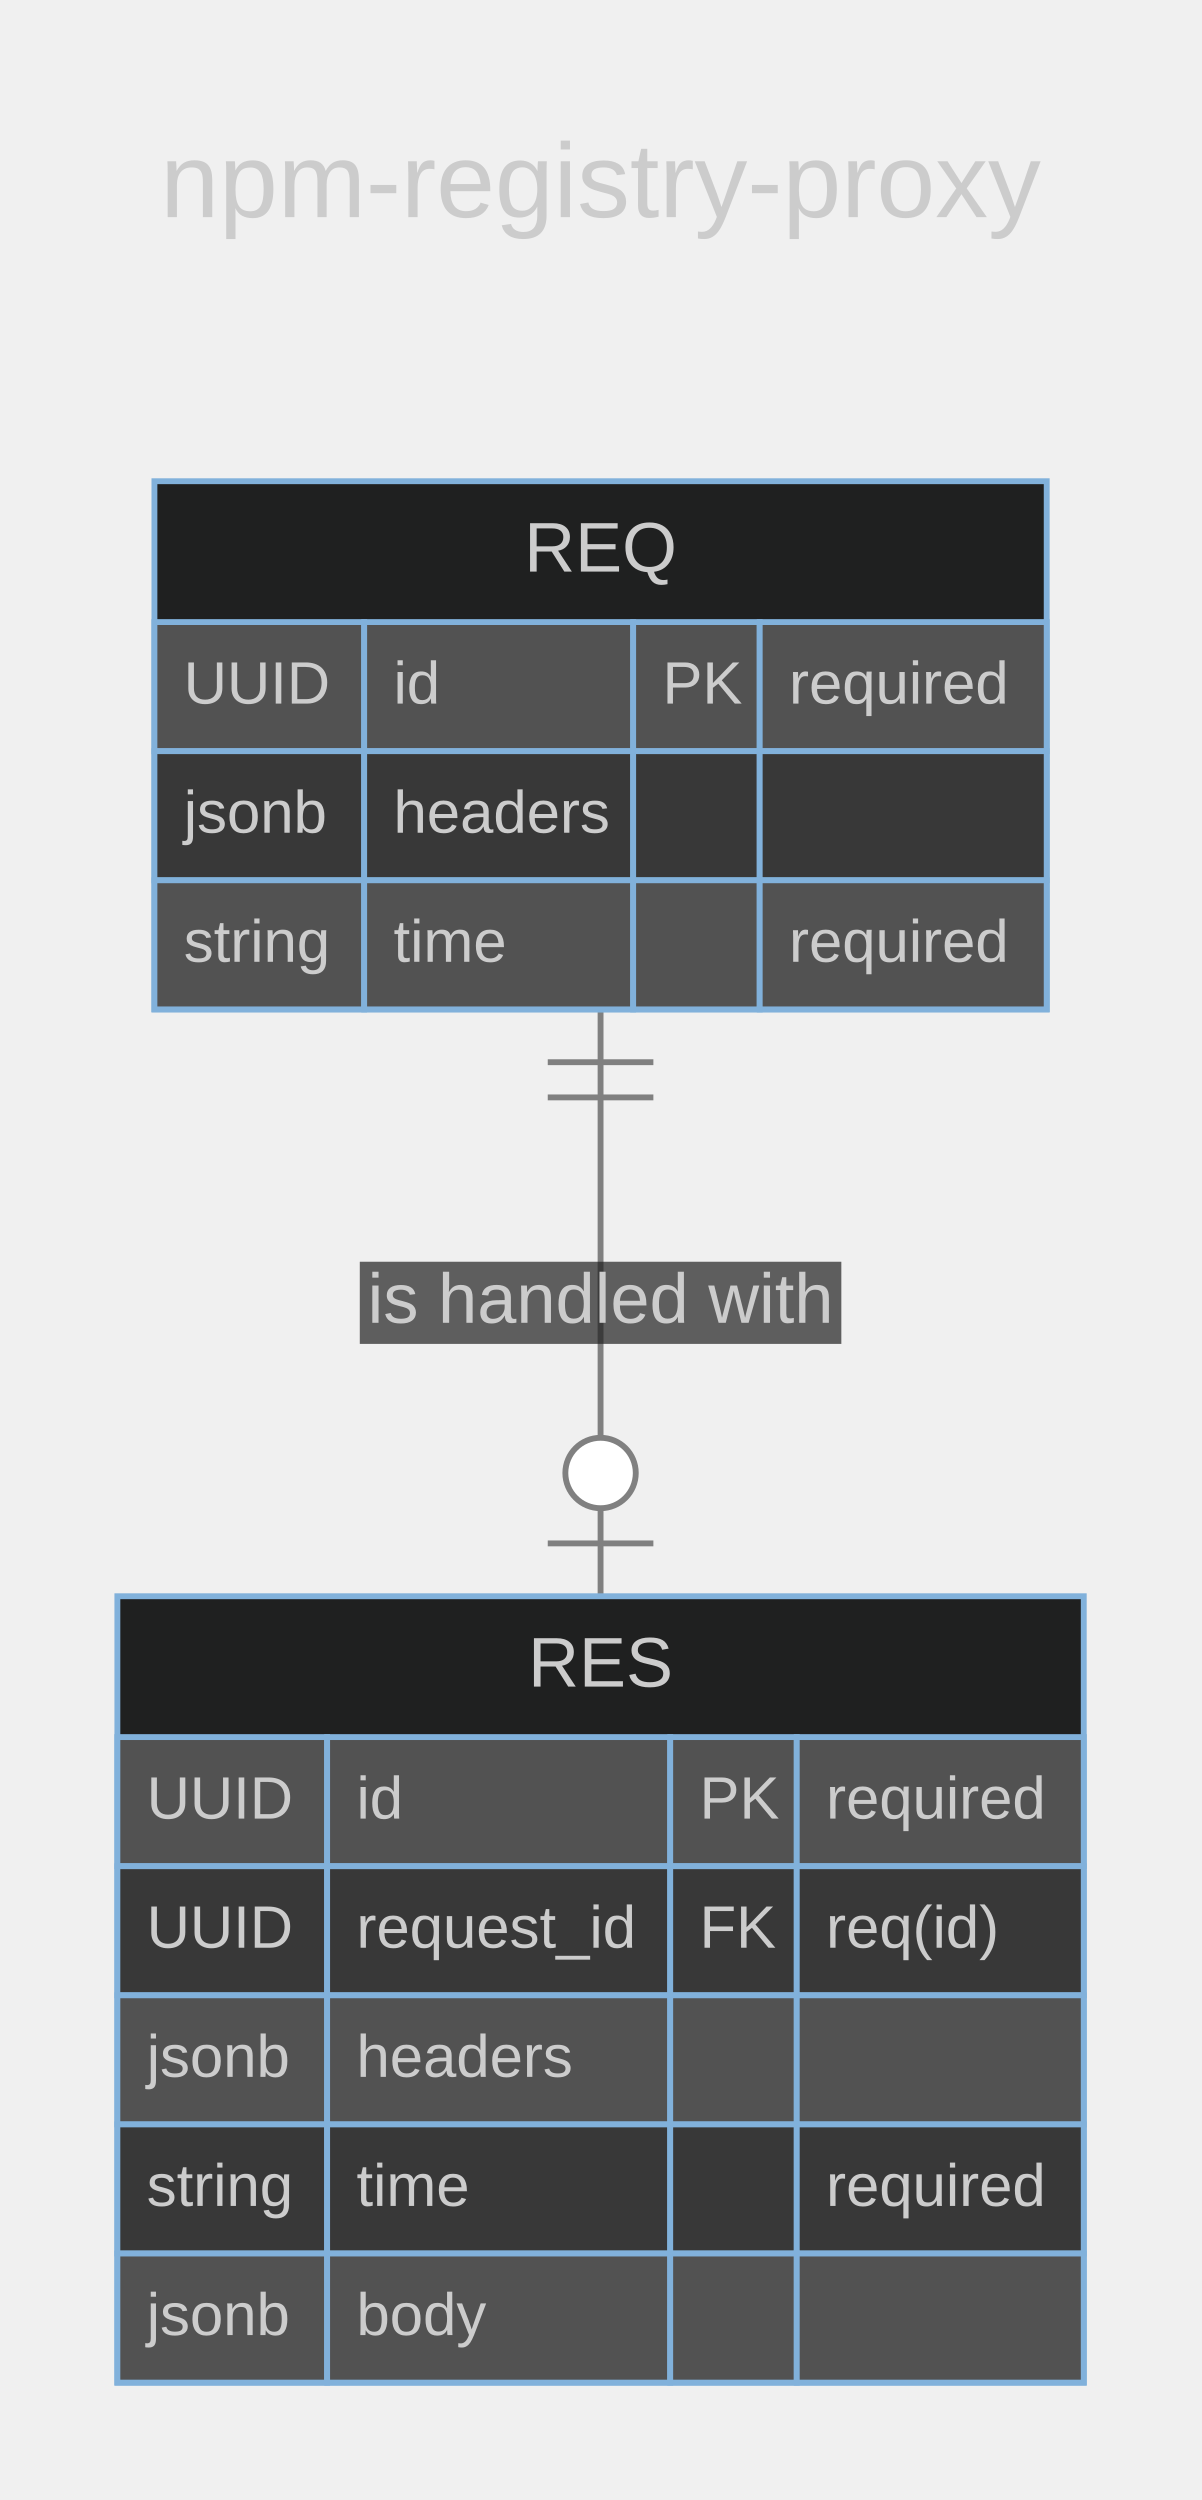
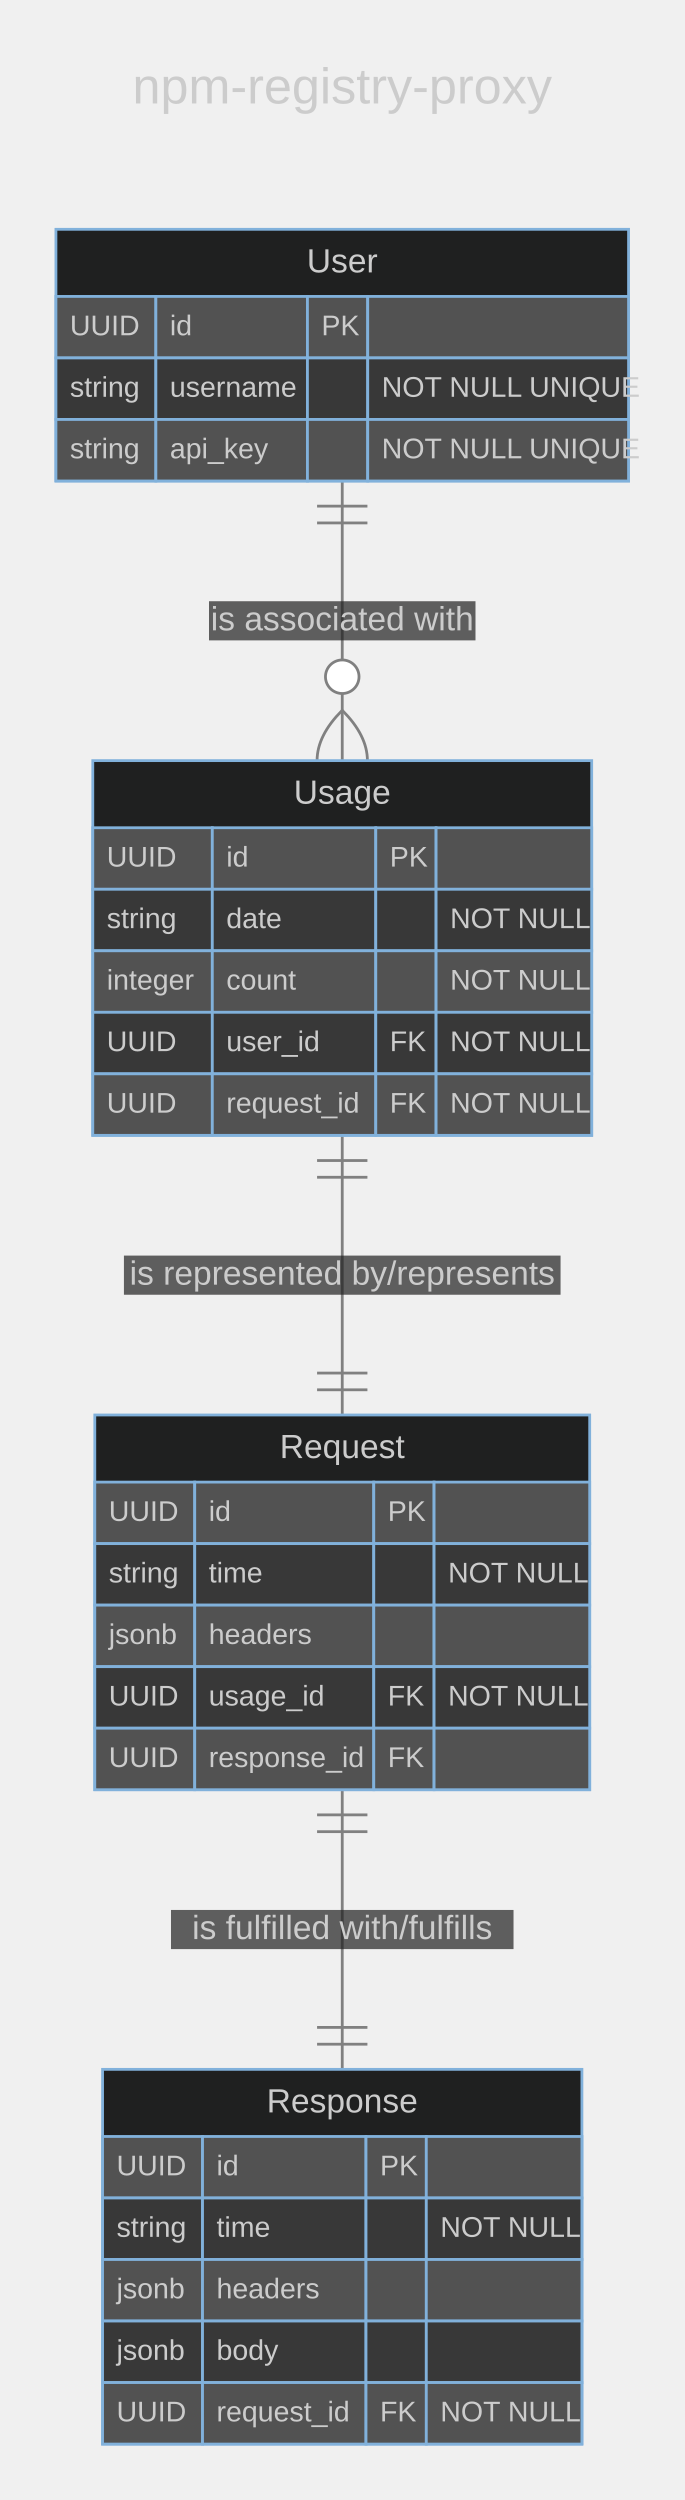
- <svg xmlns="http://www.w3.org/2000/svg" aria-labelledby="chart-title-mermaid-1683414999654" aria-roledescription="er" role="graphics-document document" viewBox="0 -62 204.672 426" style="max-width: 204.672px; background-color: rgb(0, 43, 54);" width="100%" id="mermaid-1683414999654">
-   <style>#mermaid-1683414999654{font-family:"trebuchet ms",verdana,arial,sans-serif;font-size:16px;fill:#ccc;}#mermaid-1683414999654 .error-icon{fill:#a44141;}#mermaid-1683414999654 .error-text{fill:#ddd;stroke:#ddd;}#mermaid-1683414999654 .edge-thickness-normal{stroke-width:2px;}#mermaid-1683414999654 .edge-thickness-thick{stroke-width:3.5px;}#mermaid-1683414999654 .edge-pattern-solid{stroke-dasharray:0;}#mermaid-1683414999654 .edge-pattern-dashed{stroke-dasharray:3;}#mermaid-1683414999654 .edge-pattern-dotted{stroke-dasharray:2;}#mermaid-1683414999654 .marker{fill:lightgrey;stroke:lightgrey;}#mermaid-1683414999654 .marker.cross{stroke:lightgrey;}#mermaid-1683414999654 svg{font-family:"trebuchet ms",verdana,arial,sans-serif;font-size:16px;}#mermaid-1683414999654 .entityBox{fill:#1f2020;stroke:#81B1DB;}#mermaid-1683414999654 .attributeBoxOdd{fill:hsl(0, 0%, 32%);stroke:#81B1DB;}#mermaid-1683414999654 .attributeBoxEven{fill:hsl(0, 0%, 22%);stroke:#81B1DB;}#mermaid-1683414999654 .relationshipLabelBox{fill:hsl(20, 1.587%, 12.353%);opacity:0.7;background-color:hsl(20, 1.587%, 12.353%);}#mermaid-1683414999654 .relationshipLabelBox rect{opacity:0.5;}#mermaid-1683414999654 .relationshipLine{stroke:lightgrey;}#mermaid-1683414999654 .entityTitleText{text-anchor:middle;font-size:18px;fill:#ccc;}#mermaid-1683414999654 :root{--mermaid-font-family:"trebuchet ms",verdana,arial,sans-serif;}</style>
+ <svg xmlns="http://www.w3.org/2000/svg" aria-labelledby="chart-title-mermaid-1683515597422" aria-roledescription="er" role="graphics-document document" viewBox="0 -62 244.773 894" style="max-width: 244.773px; background-color: rgb(0, 43, 54);" width="100%" id="mermaid-1683515597422">
+   <style>#mermaid-1683515597422{font-family:"trebuchet ms",verdana,arial,sans-serif;font-size:16px;fill:#ccc;}#mermaid-1683515597422 .error-icon{fill:#a44141;}#mermaid-1683515597422 .error-text{fill:#ddd;stroke:#ddd;}#mermaid-1683515597422 .edge-thickness-normal{stroke-width:2px;}#mermaid-1683515597422 .edge-thickness-thick{stroke-width:3.5px;}#mermaid-1683515597422 .edge-pattern-solid{stroke-dasharray:0;}#mermaid-1683515597422 .edge-pattern-dashed{stroke-dasharray:3;}#mermaid-1683515597422 .edge-pattern-dotted{stroke-dasharray:2;}#mermaid-1683515597422 .marker{fill:lightgrey;stroke:lightgrey;}#mermaid-1683515597422 .marker.cross{stroke:lightgrey;}#mermaid-1683515597422 svg{font-family:"trebuchet ms",verdana,arial,sans-serif;font-size:16px;}#mermaid-1683515597422 .entityBox{fill:#1f2020;stroke:#81B1DB;}#mermaid-1683515597422 .attributeBoxOdd{fill:hsl(0, 0%, 32%);stroke:#81B1DB;}#mermaid-1683515597422 .attributeBoxEven{fill:hsl(0, 0%, 22%);stroke:#81B1DB;}#mermaid-1683515597422 .relationshipLabelBox{fill:hsl(20, 1.587%, 12.353%);opacity:0.7;background-color:hsl(20, 1.587%, 12.353%);}#mermaid-1683515597422 .relationshipLabelBox rect{opacity:0.5;}#mermaid-1683515597422 .relationshipLine{stroke:lightgrey;}#mermaid-1683515597422 .entityTitleText{text-anchor:middle;font-size:18px;fill:#ccc;}#mermaid-1683515597422 :root{--mermaid-font-family:"trebuchet ms",verdana,arial,sans-serif;}</style>
  <g />
  <defs>
    <marker orient="auto" markerHeight="18" markerWidth="18" refY="9" refX="0" id="ONLY_ONE_START">
      <path d="M9,0 L9,18 M15,0 L15,18" fill="none" stroke="gray" />
    </marker>
  </defs>
  <defs>
    <marker orient="auto" markerHeight="18" markerWidth="18" refY="9" refX="18" id="ONLY_ONE_END">
      <path d="M3,0 L3,18 M9,0 L9,18" fill="none" stroke="gray" />
    </marker>
  </defs>
  <defs>
    <marker orient="auto" markerHeight="18" markerWidth="30" refY="9" refX="0" id="ZERO_OR_ONE_START">
      <circle r="6" cy="9" cx="21" fill="white" stroke="gray" />
      <path d="M9,0 L9,18" fill="none" stroke="gray" />
    </marker>
  </defs>
  <defs>
    <marker orient="auto" markerHeight="18" markerWidth="30" refY="9" refX="30" id="ZERO_OR_ONE_END">
      <circle r="6" cy="9" cx="9" fill="white" stroke="gray" />
      <path d="M21,0 L21,18" fill="none" stroke="gray" />
    </marker>
  </defs>
  <defs>
    <marker orient="auto" markerHeight="36" markerWidth="45" refY="18" refX="18" id="ONE_OR_MORE_START">
      <path d="M0,18 Q 18,0 36,18 Q 18,36 0,18 M42,9 L42,27" fill="none" stroke="gray" />
    </marker>
  </defs>
  <defs>
    <marker orient="auto" markerHeight="36" markerWidth="45" refY="18" refX="27" id="ONE_OR_MORE_END">
      <path d="M3,9 L3,27 M9,18 Q27,0 45,18 Q27,36 9,18" fill="none" stroke="gray" />
    </marker>
  </defs>
  <defs>
    <marker orient="auto" markerHeight="36" markerWidth="57" refY="18" refX="18" id="ZERO_OR_MORE_START">
      <circle r="6" cy="18" cx="48" fill="white" stroke="gray" />
      <path d="M0,18 Q18,0 36,18 Q18,36 0,18" fill="none" stroke="gray" />
    </marker>
  </defs>
  <defs>
    <marker orient="auto" markerHeight="36" markerWidth="57" refY="18" refX="39" id="ZERO_OR_MORE_END">
      <circle r="6" cy="18" cx="9" fill="white" stroke="gray" />
      <path d="M21,18 Q39,0 57,18 Q39,36 21,18" fill="none" stroke="gray" />
    </marker>
  </defs>
-   <path style="stroke: gray; fill: none;" marker-start="url(#ONLY_ONE_START)" marker-end="url(#ZERO_OR_ONE_END)" d="M102.336,110L102.336,118.333C102.336,126.667,102.336,143.333,102.336,160C102.336,176.667,102.336,193.333,102.336,201.667L102.336,210" class="er relationshipLine" />
-   <g transform="translate(26.3125,20 )" id="entity-REQ-586807b8-0410-5a56-a7fc-be074c8fbd59">
-     <rect height="90" width="152.047" y="0" x="0" class="er entityBox" />
-     <text style="dominant-baseline: middle; text-anchor: middle; font-size: 12px;" transform="translate(76.02344,12)" y="0" x="0" id="text-entity-REQ-586807b8-0410-5a56-a7fc-be074c8fbd59" class="er entityLabel">REQ</text>
+   <path style="stroke: gray; fill: none;" marker-start="url(#ONLY_ONE_START)" marker-end="url(#ZERO_OR_MORE_END)" d="M122.387,110L122.387,118.333C122.387,126.667,122.387,143.333,122.387,160C122.387,176.667,122.387,193.333,122.387,201.667L122.387,210" class="er relationshipLine" />
+   <path style="stroke: gray; fill: none;" marker-start="url(#ONLY_ONE_START)" marker-end="url(#ONLY_ONE_END)" d="M122.387,344L122.387,352.333C122.387,360.667,122.387,377.333,122.387,394C122.387,410.667,122.387,427.333,122.387,435.667L122.387,444" class="er relationshipLine" />
+   <path style="stroke: gray; fill: none;" marker-start="url(#ONLY_ONE_START)" marker-end="url(#ONLY_ONE_END)" d="M122.387,578L122.387,586.333C122.387,594.667,122.387,611.333,122.387,628C122.387,644.667,122.387,661.333,122.387,669.667L122.387,678" class="er relationshipLine" />
+   <g transform="translate(20,20 )" id="entity-User-818c511a-4a32-5484-ba70-875d765a9175">
+     <rect height="90" width="204.773" y="0" x="0" class="er entityBox" />
+     <text style="dominant-baseline: middle; text-anchor: middle; font-size: 12px;" transform="translate(102.3867,12)" y="0" x="0" id="text-entity-User-818c511a-4a32-5484-ba70-875d765a9175" class="er entityLabel">User</text>
    <rect height="22" width="35.742" y="24" x="0" class="er attributeBoxOdd" />
-     <text style="dominant-baseline: middle; font-size: 10.2px;" transform="translate(5,35)" y="0" x="0" id="text-entity-REQ-586807b8-0410-5a56-a7fc-be074c8fbd59-attr-1-type" class="er entityLabel">UUID</text>
-     <rect height="22" width="45.836" y="24" x="35.742" class="er attributeBoxOdd" />
-     <text style="dominant-baseline: middle; font-size: 10.2px;" transform="translate(40.74219,35)" y="0" x="0" id="text-entity-REQ-586807b8-0410-5a56-a7fc-be074c8fbd59-attr-1-name" class="er entityLabel">id</text>
-     <rect height="22" width="21.562" y="24" x="81.578" class="er attributeBoxOdd" />
-     <text style="dominant-baseline: middle; font-size: 10.2px;" transform="translate(86.57812,35)" y="0" x="0" id="text-entity-REQ-586807b8-0410-5a56-a7fc-be074c8fbd59-attr-1-key" class="er entityLabel">PK</text>
-     <rect height="22" width="48.906" y="24" x="103.141" class="er attributeBoxOdd" />
-     <text style="dominant-baseline: middle; font-size: 10.2px;" transform="translate(108.1406,35)" y="0" x="0" id="text-entity-REQ-586807b8-0410-5a56-a7fc-be074c8fbd59-attr-1-comment" class="er entityLabel">required</text>
+     <text style="dominant-baseline: middle; font-size: 10.2px;" transform="translate(5,35)" y="0" x="0" id="text-entity-User-818c511a-4a32-5484-ba70-875d765a9175-attr-1-type" class="er entityLabel">UUID</text>
+     <rect height="22" width="54.195" y="24" x="35.742" class="er attributeBoxOdd" />
+     <text style="dominant-baseline: middle; font-size: 10.2px;" transform="translate(40.74219,35)" y="0" x="0" id="text-entity-User-818c511a-4a32-5484-ba70-875d765a9175-attr-1-name" class="er entityLabel">id</text>
+     <rect height="22" width="21.562" y="24" x="89.938" class="er attributeBoxOdd" />
+     <text style="dominant-baseline: middle; font-size: 10.2px;" transform="translate(94.9375,35)" y="0" x="0" id="text-entity-User-818c511a-4a32-5484-ba70-875d765a9175-attr-1-key" class="er entityLabel">PK</text>
+     <rect height="22" width="93.273" y="24" x="111.5" class="er attributeBoxOdd" />
+     <text style="dominant-baseline: middle; font-size: 10.2px;" transform="translate(116.5,35)" y="0" x="0" id="text-entity-User-818c511a-4a32-5484-ba70-875d765a9175-attr-1-comment" class="er entityLabel" />
    <rect height="22" width="35.742" y="46" x="0" class="er attributeBoxEven" />
-     <text style="dominant-baseline: middle; font-size: 10.2px;" transform="translate(5,57)" y="0" x="0" id="text-entity-REQ-586807b8-0410-5a56-a7fc-be074c8fbd59-attr-2-type" class="er entityLabel">jsonb</text>
-     <rect height="22" width="45.836" y="46" x="35.742" class="er attributeBoxEven" />
-     <text style="dominant-baseline: middle; font-size: 10.2px;" transform="translate(40.74219,57)" y="0" x="0" id="text-entity-REQ-586807b8-0410-5a56-a7fc-be074c8fbd59-attr-2-name" class="er entityLabel">headers</text>
-     <rect height="22" width="21.562" y="46" x="81.578" class="er attributeBoxEven" />
-     <text style="dominant-baseline: middle; font-size: 10.2px;" transform="translate(86.57812,57)" y="0" x="0" id="text-entity-REQ-586807b8-0410-5a56-a7fc-be074c8fbd59-attr-2-key" class="er entityLabel" />
-     <rect height="22" width="48.906" y="46" x="103.141" class="er attributeBoxEven" />
-     <text style="dominant-baseline: middle; font-size: 10.2px;" transform="translate(108.1406,57)" y="0" x="0" id="text-entity-REQ-586807b8-0410-5a56-a7fc-be074c8fbd59-attr-2-comment" class="er entityLabel" />
+     <text style="dominant-baseline: middle; font-size: 10.2px;" transform="translate(5,57)" y="0" x="0" id="text-entity-User-818c511a-4a32-5484-ba70-875d765a9175-attr-2-type" class="er entityLabel">string</text>
+     <rect height="22" width="54.195" y="46" x="35.742" class="er attributeBoxEven" />
+     <text style="dominant-baseline: middle; font-size: 10.2px;" transform="translate(40.74219,57)" y="0" x="0" id="text-entity-User-818c511a-4a32-5484-ba70-875d765a9175-attr-2-name" class="er entityLabel">username</text>
+     <rect height="22" width="21.562" y="46" x="89.938" class="er attributeBoxEven" />
+     <text style="dominant-baseline: middle; font-size: 10.2px;" transform="translate(94.9375,57)" y="0" x="0" id="text-entity-User-818c511a-4a32-5484-ba70-875d765a9175-attr-2-key" class="er entityLabel" />
+     <rect height="22" width="93.273" y="46" x="111.5" class="er attributeBoxEven" />
+     <text style="dominant-baseline: middle; font-size: 10.2px;" transform="translate(116.5,57)" y="0" x="0" id="text-entity-User-818c511a-4a32-5484-ba70-875d765a9175-attr-2-comment" class="er entityLabel">NOT NULL UNIQUE</text>
    <rect height="22" width="35.742" y="68" x="0" class="er attributeBoxOdd" />
-     <text style="dominant-baseline: middle; font-size: 10.2px;" transform="translate(5,79)" y="0" x="0" id="text-entity-REQ-586807b8-0410-5a56-a7fc-be074c8fbd59-attr-3-type" class="er entityLabel">string</text>
-     <rect height="22" width="45.836" y="68" x="35.742" class="er attributeBoxOdd" />
-     <text style="dominant-baseline: middle; font-size: 10.2px;" transform="translate(40.74219,79)" y="0" x="0" id="text-entity-REQ-586807b8-0410-5a56-a7fc-be074c8fbd59-attr-3-name" class="er entityLabel">time</text>
-     <rect height="22" width="21.562" y="68" x="81.578" class="er attributeBoxOdd" />
-     <text style="dominant-baseline: middle; font-size: 10.2px;" transform="translate(86.57812,79)" y="0" x="0" id="text-entity-REQ-586807b8-0410-5a56-a7fc-be074c8fbd59-attr-3-key" class="er entityLabel" />
-     <rect height="22" width="48.906" y="68" x="103.141" class="er attributeBoxOdd" />
-     <text style="dominant-baseline: middle; font-size: 10.2px;" transform="translate(108.1406,79)" y="0" x="0" id="text-entity-REQ-586807b8-0410-5a56-a7fc-be074c8fbd59-attr-3-comment" class="er entityLabel">required</text>
-   </g>
-   <g transform="translate(20,210 )" id="entity-RES-d08bc98e-e334-50d4-8cfd-729e15640d80">
-     <rect height="134" width="164.672" y="0" x="0" class="er entityBox" />
-     <text style="dominant-baseline: middle; text-anchor: middle; font-size: 12px;" transform="translate(82.33594,12)" y="0" x="0" id="text-entity-RES-d08bc98e-e334-50d4-8cfd-729e15640d80" class="er entityLabel">RES</text>
+     <text style="dominant-baseline: middle; font-size: 10.2px;" transform="translate(5,79)" y="0" x="0" id="text-entity-User-818c511a-4a32-5484-ba70-875d765a9175-attr-3-type" class="er entityLabel">string</text>
+     <rect height="22" width="54.195" y="68" x="35.742" class="er attributeBoxOdd" />
+     <text style="dominant-baseline: middle; font-size: 10.2px;" transform="translate(40.74219,79)" y="0" x="0" id="text-entity-User-818c511a-4a32-5484-ba70-875d765a9175-attr-3-name" class="er entityLabel">api_key</text>
+     <rect height="22" width="21.562" y="68" x="89.938" class="er attributeBoxOdd" />
+     <text style="dominant-baseline: middle; font-size: 10.2px;" transform="translate(94.9375,79)" y="0" x="0" id="text-entity-User-818c511a-4a32-5484-ba70-875d765a9175-attr-3-key" class="er entityLabel" />
+     <rect height="22" width="93.273" y="68" x="111.5" class="er attributeBoxOdd" />
+     <text style="dominant-baseline: middle; font-size: 10.2px;" transform="translate(116.5,79)" y="0" x="0" id="text-entity-User-818c511a-4a32-5484-ba70-875d765a9175-attr-3-comment" class="er entityLabel">NOT NULL UNIQUE</text>
+   </g>
+   <g transform="translate(33.17969,210 )" id="entity-Usage-25e320a7-65ea-587d-acc1-542dd0e2d02d">
+     <rect height="134" width="178.414" y="0" x="0" class="er entityBox" />
+     <text style="dominant-baseline: middle; text-anchor: middle; font-size: 12px;" transform="translate(89.20703,12)" y="0" x="0" id="text-entity-Usage-25e320a7-65ea-587d-acc1-542dd0e2d02d" class="er entityLabel">Usage</text>
+     <rect height="22" width="42.742" y="24" x="0" class="er attributeBoxOdd" />
+     <text style="dominant-baseline: middle; font-size: 10.2px;" transform="translate(5,35)" y="0" x="0" id="text-entity-Usage-25e320a7-65ea-587d-acc1-542dd0e2d02d-attr-1-type" class="er entityLabel">UUID</text>
+     <rect height="22" width="58.461" y="24" x="42.742" class="er attributeBoxOdd" />
+     <text style="dominant-baseline: middle; font-size: 10.2px;" transform="translate(47.74219,35)" y="0" x="0" id="text-entity-Usage-25e320a7-65ea-587d-acc1-542dd0e2d02d-attr-1-name" class="er entityLabel">id</text>
+     <rect height="22" width="21.562" y="24" x="101.203" class="er attributeBoxOdd" />
+     <text style="dominant-baseline: middle; font-size: 10.2px;" transform="translate(106.2031,35)" y="0" x="0" id="text-entity-Usage-25e320a7-65ea-587d-acc1-542dd0e2d02d-attr-1-key" class="er entityLabel">PK</text>
+     <rect height="22" width="55.648" y="24" x="122.766" class="er attributeBoxOdd" />
+     <text style="dominant-baseline: middle; font-size: 10.2px;" transform="translate(127.7656,35)" y="0" x="0" id="text-entity-Usage-25e320a7-65ea-587d-acc1-542dd0e2d02d-attr-1-comment" class="er entityLabel" />
+     <rect height="22" width="42.742" y="46" x="0" class="er attributeBoxEven" />
+     <text style="dominant-baseline: middle; font-size: 10.2px;" transform="translate(5,57)" y="0" x="0" id="text-entity-Usage-25e320a7-65ea-587d-acc1-542dd0e2d02d-attr-2-type" class="er entityLabel">string</text>
+     <rect height="22" width="58.461" y="46" x="42.742" class="er attributeBoxEven" />
+     <text style="dominant-baseline: middle; font-size: 10.2px;" transform="translate(47.74219,57)" y="0" x="0" id="text-entity-Usage-25e320a7-65ea-587d-acc1-542dd0e2d02d-attr-2-name" class="er entityLabel">date</text>
+     <rect height="22" width="21.562" y="46" x="101.203" class="er attributeBoxEven" />
+     <text style="dominant-baseline: middle; font-size: 10.2px;" transform="translate(106.2031,57)" y="0" x="0" id="text-entity-Usage-25e320a7-65ea-587d-acc1-542dd0e2d02d-attr-2-key" class="er entityLabel" />
+     <rect height="22" width="55.648" y="46" x="122.766" class="er attributeBoxEven" />
+     <text style="dominant-baseline: middle; font-size: 10.2px;" transform="translate(127.7656,57)" y="0" x="0" id="text-entity-Usage-25e320a7-65ea-587d-acc1-542dd0e2d02d-attr-2-comment" class="er entityLabel">NOT NULL</text>
+     <rect height="22" width="42.742" y="68" x="0" class="er attributeBoxOdd" />
+     <text style="dominant-baseline: middle; font-size: 10.2px;" transform="translate(5,79)" y="0" x="0" id="text-entity-Usage-25e320a7-65ea-587d-acc1-542dd0e2d02d-attr-3-type" class="er entityLabel">integer</text>
+     <rect height="22" width="58.461" y="68" x="42.742" class="er attributeBoxOdd" />
+     <text style="dominant-baseline: middle; font-size: 10.2px;" transform="translate(47.74219,79)" y="0" x="0" id="text-entity-Usage-25e320a7-65ea-587d-acc1-542dd0e2d02d-attr-3-name" class="er entityLabel">count</text>
+     <rect height="22" width="21.562" y="68" x="101.203" class="er attributeBoxOdd" />
+     <text style="dominant-baseline: middle; font-size: 10.2px;" transform="translate(106.2031,79)" y="0" x="0" id="text-entity-Usage-25e320a7-65ea-587d-acc1-542dd0e2d02d-attr-3-key" class="er entityLabel" />
+     <rect height="22" width="55.648" y="68" x="122.766" class="er attributeBoxOdd" />
+     <text style="dominant-baseline: middle; font-size: 10.2px;" transform="translate(127.7656,79)" y="0" x="0" id="text-entity-Usage-25e320a7-65ea-587d-acc1-542dd0e2d02d-attr-3-comment" class="er entityLabel">NOT NULL</text>
+     <rect height="22" width="42.742" y="90" x="0" class="er attributeBoxEven" />
+     <text style="dominant-baseline: middle; font-size: 10.2px;" transform="translate(5,101)" y="0" x="0" id="text-entity-Usage-25e320a7-65ea-587d-acc1-542dd0e2d02d-attr-4-type" class="er entityLabel">UUID</text>
+     <rect height="22" width="58.461" y="90" x="42.742" class="er attributeBoxEven" />
+     <text style="dominant-baseline: middle; font-size: 10.2px;" transform="translate(47.74219,101)" y="0" x="0" id="text-entity-Usage-25e320a7-65ea-587d-acc1-542dd0e2d02d-attr-4-name" class="er entityLabel">user_id</text>
+     <rect height="22" width="21.562" y="90" x="101.203" class="er attributeBoxEven" />
+     <text style="dominant-baseline: middle; font-size: 10.2px;" transform="translate(106.2031,101)" y="0" x="0" id="text-entity-Usage-25e320a7-65ea-587d-acc1-542dd0e2d02d-attr-4-key" class="er entityLabel">FK</text>
+     <rect height="22" width="55.648" y="90" x="122.766" class="er attributeBoxEven" />
+     <text style="dominant-baseline: middle; font-size: 10.2px;" transform="translate(127.7656,101)" y="0" x="0" id="text-entity-Usage-25e320a7-65ea-587d-acc1-542dd0e2d02d-attr-4-comment" class="er entityLabel">NOT NULL</text>
+     <rect height="22" width="42.742" y="112" x="0" class="er attributeBoxOdd" />
+     <text style="dominant-baseline: middle; font-size: 10.2px;" transform="translate(5,123)" y="0" x="0" id="text-entity-Usage-25e320a7-65ea-587d-acc1-542dd0e2d02d-attr-5-type" class="er entityLabel">UUID</text>
+     <rect height="22" width="58.461" y="112" x="42.742" class="er attributeBoxOdd" />
+     <text style="dominant-baseline: middle; font-size: 10.2px;" transform="translate(47.74219,123)" y="0" x="0" id="text-entity-Usage-25e320a7-65ea-587d-acc1-542dd0e2d02d-attr-5-name" class="er entityLabel">request_id</text>
+     <rect height="22" width="21.562" y="112" x="101.203" class="er attributeBoxOdd" />
+     <text style="dominant-baseline: middle; font-size: 10.2px;" transform="translate(106.2031,123)" y="0" x="0" id="text-entity-Usage-25e320a7-65ea-587d-acc1-542dd0e2d02d-attr-5-key" class="er entityLabel">FK</text>
+     <rect height="22" width="55.648" y="112" x="122.766" class="er attributeBoxOdd" />
+     <text style="dominant-baseline: middle; font-size: 10.2px;" transform="translate(127.7656,123)" y="0" x="0" id="text-entity-Usage-25e320a7-65ea-587d-acc1-542dd0e2d02d-attr-5-comment" class="er entityLabel">NOT NULL</text>
+   </g>
+   <g transform="translate(33.89844,444 )" id="entity-Request-7d68e257-b56e-5133-aee7-b462ea211ae9">
+     <rect height="134" width="176.977" y="0" x="0" class="er entityBox" />
+     <text style="dominant-baseline: middle; text-anchor: middle; font-size: 12px;" transform="translate(88.48828,12)" y="0" x="0" id="text-entity-Request-7d68e257-b56e-5133-aee7-b462ea211ae9" class="er entityLabel">Request</text>
    <rect height="22" width="35.742" y="24" x="0" class="er attributeBoxOdd" />
-     <text style="dominant-baseline: middle; font-size: 10.2px;" transform="translate(5,35)" y="0" x="0" id="text-entity-RES-d08bc98e-e334-50d4-8cfd-729e15640d80-attr-1-type" class="er entityLabel">UUID</text>
+     <text style="dominant-baseline: middle; font-size: 10.2px;" transform="translate(5,35)" y="0" x="0" id="text-entity-Request-7d68e257-b56e-5133-aee7-b462ea211ae9-attr-1-type" class="er entityLabel">UUID</text>
+     <rect height="22" width="64.023" y="24" x="35.742" class="er attributeBoxOdd" />
+     <text style="dominant-baseline: middle; font-size: 10.2px;" transform="translate(40.74219,35)" y="0" x="0" id="text-entity-Request-7d68e257-b56e-5133-aee7-b462ea211ae9-attr-1-name" class="er entityLabel">id</text>
+     <rect height="22" width="21.562" y="24" x="99.766" class="er attributeBoxOdd" />
+     <text style="dominant-baseline: middle; font-size: 10.2px;" transform="translate(104.7656,35)" y="0" x="0" id="text-entity-Request-7d68e257-b56e-5133-aee7-b462ea211ae9-attr-1-key" class="er entityLabel">PK</text>
+     <rect height="22" width="55.648" y="24" x="121.328" class="er attributeBoxOdd" />
+     <text style="dominant-baseline: middle; font-size: 10.2px;" transform="translate(126.3281,35)" y="0" x="0" id="text-entity-Request-7d68e257-b56e-5133-aee7-b462ea211ae9-attr-1-comment" class="er entityLabel" />
+     <rect height="22" width="35.742" y="46" x="0" class="er attributeBoxEven" />
+     <text style="dominant-baseline: middle; font-size: 10.2px;" transform="translate(5,57)" y="0" x="0" id="text-entity-Request-7d68e257-b56e-5133-aee7-b462ea211ae9-attr-2-type" class="er entityLabel">string</text>
+     <rect height="22" width="64.023" y="46" x="35.742" class="er attributeBoxEven" />
+     <text style="dominant-baseline: middle; font-size: 10.2px;" transform="translate(40.74219,57)" y="0" x="0" id="text-entity-Request-7d68e257-b56e-5133-aee7-b462ea211ae9-attr-2-name" class="er entityLabel">time</text>
+     <rect height="22" width="21.562" y="46" x="99.766" class="er attributeBoxEven" />
+     <text style="dominant-baseline: middle; font-size: 10.2px;" transform="translate(104.7656,57)" y="0" x="0" id="text-entity-Request-7d68e257-b56e-5133-aee7-b462ea211ae9-attr-2-key" class="er entityLabel" />
+     <rect height="22" width="55.648" y="46" x="121.328" class="er attributeBoxEven" />
+     <text style="dominant-baseline: middle; font-size: 10.2px;" transform="translate(126.3281,57)" y="0" x="0" id="text-entity-Request-7d68e257-b56e-5133-aee7-b462ea211ae9-attr-2-comment" class="er entityLabel">NOT NULL</text>
+     <rect height="22" width="35.742" y="68" x="0" class="er attributeBoxOdd" />
+     <text style="dominant-baseline: middle; font-size: 10.2px;" transform="translate(5,79)" y="0" x="0" id="text-entity-Request-7d68e257-b56e-5133-aee7-b462ea211ae9-attr-3-type" class="er entityLabel">jsonb</text>
+     <rect height="22" width="64.023" y="68" x="35.742" class="er attributeBoxOdd" />
+     <text style="dominant-baseline: middle; font-size: 10.2px;" transform="translate(40.74219,79)" y="0" x="0" id="text-entity-Request-7d68e257-b56e-5133-aee7-b462ea211ae9-attr-3-name" class="er entityLabel">headers</text>
+     <rect height="22" width="21.562" y="68" x="99.766" class="er attributeBoxOdd" />
+     <text style="dominant-baseline: middle; font-size: 10.2px;" transform="translate(104.7656,79)" y="0" x="0" id="text-entity-Request-7d68e257-b56e-5133-aee7-b462ea211ae9-attr-3-key" class="er entityLabel" />
+     <rect height="22" width="55.648" y="68" x="121.328" class="er attributeBoxOdd" />
+     <text style="dominant-baseline: middle; font-size: 10.2px;" transform="translate(126.3281,79)" y="0" x="0" id="text-entity-Request-7d68e257-b56e-5133-aee7-b462ea211ae9-attr-3-comment" class="er entityLabel" />
+     <rect height="22" width="35.742" y="90" x="0" class="er attributeBoxEven" />
+     <text style="dominant-baseline: middle; font-size: 10.2px;" transform="translate(5,101)" y="0" x="0" id="text-entity-Request-7d68e257-b56e-5133-aee7-b462ea211ae9-attr-4-type" class="er entityLabel">UUID</text>
+     <rect height="22" width="64.023" y="90" x="35.742" class="er attributeBoxEven" />
+     <text style="dominant-baseline: middle; font-size: 10.2px;" transform="translate(40.74219,101)" y="0" x="0" id="text-entity-Request-7d68e257-b56e-5133-aee7-b462ea211ae9-attr-4-name" class="er entityLabel">usage_id</text>
+     <rect height="22" width="21.562" y="90" x="99.766" class="er attributeBoxEven" />
+     <text style="dominant-baseline: middle; font-size: 10.2px;" transform="translate(104.7656,101)" y="0" x="0" id="text-entity-Request-7d68e257-b56e-5133-aee7-b462ea211ae9-attr-4-key" class="er entityLabel">FK</text>
+     <rect height="22" width="55.648" y="90" x="121.328" class="er attributeBoxEven" />
+     <text style="dominant-baseline: middle; font-size: 10.2px;" transform="translate(126.3281,101)" y="0" x="0" id="text-entity-Request-7d68e257-b56e-5133-aee7-b462ea211ae9-attr-4-comment" class="er entityLabel">NOT NULL</text>
+     <rect height="22" width="35.742" y="112" x="0" class="er attributeBoxOdd" />
+     <text style="dominant-baseline: middle; font-size: 10.2px;" transform="translate(5,123)" y="0" x="0" id="text-entity-Request-7d68e257-b56e-5133-aee7-b462ea211ae9-attr-5-type" class="er entityLabel">UUID</text>
+     <rect height="22" width="64.023" y="112" x="35.742" class="er attributeBoxOdd" />
+     <text style="dominant-baseline: middle; font-size: 10.2px;" transform="translate(40.74219,123)" y="0" x="0" id="text-entity-Request-7d68e257-b56e-5133-aee7-b462ea211ae9-attr-5-name" class="er entityLabel">response_id</text>
+     <rect height="22" width="21.562" y="112" x="99.766" class="er attributeBoxOdd" />
+     <text style="dominant-baseline: middle; font-size: 10.2px;" transform="translate(104.7656,123)" y="0" x="0" id="text-entity-Request-7d68e257-b56e-5133-aee7-b462ea211ae9-attr-5-key" class="er entityLabel">FK</text>
+     <rect height="22" width="55.648" y="112" x="121.328" class="er attributeBoxOdd" />
+     <text style="dominant-baseline: middle; font-size: 10.2px;" transform="translate(126.3281,123)" y="0" x="0" id="text-entity-Request-7d68e257-b56e-5133-aee7-b462ea211ae9-attr-5-comment" class="er entityLabel" />
+   </g>
+   <g transform="translate(36.67969,678 )" id="entity-Response-79299989-89c0-500c-bb64-28b839e02fd3">
+     <rect height="134" width="171.414" y="0" x="0" class="er entityBox" />
+     <text style="dominant-baseline: middle; text-anchor: middle; font-size: 12px;" transform="translate(85.70703,12)" y="0" x="0" id="text-entity-Response-79299989-89c0-500c-bb64-28b839e02fd3" class="er entityLabel">Response</text>
+     <rect height="22" width="35.742" y="24" x="0" class="er attributeBoxOdd" />
+     <text style="dominant-baseline: middle; font-size: 10.2px;" transform="translate(5,35)" y="0" x="0" id="text-entity-Response-79299989-89c0-500c-bb64-28b839e02fd3-attr-1-type" class="er entityLabel">UUID</text>
    <rect height="22" width="58.461" y="24" x="35.742" class="er attributeBoxOdd" />
-     <text style="dominant-baseline: middle; font-size: 10.2px;" transform="translate(40.74219,35)" y="0" x="0" id="text-entity-RES-d08bc98e-e334-50d4-8cfd-729e15640d80-attr-1-name" class="er entityLabel">id</text>
+     <text style="dominant-baseline: middle; font-size: 10.2px;" transform="translate(40.74219,35)" y="0" x="0" id="text-entity-Response-79299989-89c0-500c-bb64-28b839e02fd3-attr-1-name" class="er entityLabel">id</text>
    <rect height="22" width="21.562" y="24" x="94.203" class="er attributeBoxOdd" />
-     <text style="dominant-baseline: middle; font-size: 10.2px;" transform="translate(99.20312,35)" y="0" x="0" id="text-entity-RES-d08bc98e-e334-50d4-8cfd-729e15640d80-attr-1-key" class="er entityLabel">PK</text>
-     <rect height="22" width="48.906" y="24" x="115.766" class="er attributeBoxOdd" />
-     <text style="dominant-baseline: middle; font-size: 10.2px;" transform="translate(120.7656,35)" y="0" x="0" id="text-entity-RES-d08bc98e-e334-50d4-8cfd-729e15640d80-attr-1-comment" class="er entityLabel">required</text>
+     <text style="dominant-baseline: middle; font-size: 10.2px;" transform="translate(99.20312,35)" y="0" x="0" id="text-entity-Response-79299989-89c0-500c-bb64-28b839e02fd3-attr-1-key" class="er entityLabel">PK</text>
+     <rect height="22" width="55.648" y="24" x="115.766" class="er attributeBoxOdd" />
+     <text style="dominant-baseline: middle; font-size: 10.2px;" transform="translate(120.7656,35)" y="0" x="0" id="text-entity-Response-79299989-89c0-500c-bb64-28b839e02fd3-attr-1-comment" class="er entityLabel" />
    <rect height="22" width="35.742" y="46" x="0" class="er attributeBoxEven" />
-     <text style="dominant-baseline: middle; font-size: 10.2px;" transform="translate(5,57)" y="0" x="0" id="text-entity-RES-d08bc98e-e334-50d4-8cfd-729e15640d80-attr-2-type" class="er entityLabel">UUID</text>
+     <text style="dominant-baseline: middle; font-size: 10.2px;" transform="translate(5,57)" y="0" x="0" id="text-entity-Response-79299989-89c0-500c-bb64-28b839e02fd3-attr-2-type" class="er entityLabel">string</text>
    <rect height="22" width="58.461" y="46" x="35.742" class="er attributeBoxEven" />
-     <text style="dominant-baseline: middle; font-size: 10.2px;" transform="translate(40.74219,57)" y="0" x="0" id="text-entity-RES-d08bc98e-e334-50d4-8cfd-729e15640d80-attr-2-name" class="er entityLabel">request_id</text>
+     <text style="dominant-baseline: middle; font-size: 10.2px;" transform="translate(40.74219,57)" y="0" x="0" id="text-entity-Response-79299989-89c0-500c-bb64-28b839e02fd3-attr-2-name" class="er entityLabel">time</text>
    <rect height="22" width="21.562" y="46" x="94.203" class="er attributeBoxEven" />
-     <text style="dominant-baseline: middle; font-size: 10.2px;" transform="translate(99.20312,57)" y="0" x="0" id="text-entity-RES-d08bc98e-e334-50d4-8cfd-729e15640d80-attr-2-key" class="er entityLabel">FK</text>
-     <rect height="22" width="48.906" y="46" x="115.766" class="er attributeBoxEven" />
-     <text style="dominant-baseline: middle; font-size: 10.2px;" transform="translate(120.7656,57)" y="0" x="0" id="text-entity-RES-d08bc98e-e334-50d4-8cfd-729e15640d80-attr-2-comment" class="er entityLabel">req(id)</text>
+     <text style="dominant-baseline: middle; font-size: 10.2px;" transform="translate(99.20312,57)" y="0" x="0" id="text-entity-Response-79299989-89c0-500c-bb64-28b839e02fd3-attr-2-key" class="er entityLabel" />
+     <rect height="22" width="55.648" y="46" x="115.766" class="er attributeBoxEven" />
+     <text style="dominant-baseline: middle; font-size: 10.2px;" transform="translate(120.7656,57)" y="0" x="0" id="text-entity-Response-79299989-89c0-500c-bb64-28b839e02fd3-attr-2-comment" class="er entityLabel">NOT NULL</text>
    <rect height="22" width="35.742" y="68" x="0" class="er attributeBoxOdd" />
-     <text style="dominant-baseline: middle; font-size: 10.2px;" transform="translate(5,79)" y="0" x="0" id="text-entity-RES-d08bc98e-e334-50d4-8cfd-729e15640d80-attr-3-type" class="er entityLabel">jsonb</text>
+     <text style="dominant-baseline: middle; font-size: 10.2px;" transform="translate(5,79)" y="0" x="0" id="text-entity-Response-79299989-89c0-500c-bb64-28b839e02fd3-attr-3-type" class="er entityLabel">jsonb</text>
    <rect height="22" width="58.461" y="68" x="35.742" class="er attributeBoxOdd" />
-     <text style="dominant-baseline: middle; font-size: 10.2px;" transform="translate(40.74219,79)" y="0" x="0" id="text-entity-RES-d08bc98e-e334-50d4-8cfd-729e15640d80-attr-3-name" class="er entityLabel">headers</text>
+     <text style="dominant-baseline: middle; font-size: 10.2px;" transform="translate(40.74219,79)" y="0" x="0" id="text-entity-Response-79299989-89c0-500c-bb64-28b839e02fd3-attr-3-name" class="er entityLabel">headers</text>
    <rect height="22" width="21.562" y="68" x="94.203" class="er attributeBoxOdd" />
-     <text style="dominant-baseline: middle; font-size: 10.2px;" transform="translate(99.20312,79)" y="0" x="0" id="text-entity-RES-d08bc98e-e334-50d4-8cfd-729e15640d80-attr-3-key" class="er entityLabel" />
-     <rect height="22" width="48.906" y="68" x="115.766" class="er attributeBoxOdd" />
-     <text style="dominant-baseline: middle; font-size: 10.2px;" transform="translate(120.7656,79)" y="0" x="0" id="text-entity-RES-d08bc98e-e334-50d4-8cfd-729e15640d80-attr-3-comment" class="er entityLabel" />
+     <text style="dominant-baseline: middle; font-size: 10.2px;" transform="translate(99.20312,79)" y="0" x="0" id="text-entity-Response-79299989-89c0-500c-bb64-28b839e02fd3-attr-3-key" class="er entityLabel" />
+     <rect height="22" width="55.648" y="68" x="115.766" class="er attributeBoxOdd" />
+     <text style="dominant-baseline: middle; font-size: 10.2px;" transform="translate(120.7656,79)" y="0" x="0" id="text-entity-Response-79299989-89c0-500c-bb64-28b839e02fd3-attr-3-comment" class="er entityLabel" />
    <rect height="22" width="35.742" y="90" x="0" class="er attributeBoxEven" />
-     <text style="dominant-baseline: middle; font-size: 10.2px;" transform="translate(5,101)" y="0" x="0" id="text-entity-RES-d08bc98e-e334-50d4-8cfd-729e15640d80-attr-4-type" class="er entityLabel">string</text>
+     <text style="dominant-baseline: middle; font-size: 10.2px;" transform="translate(5,101)" y="0" x="0" id="text-entity-Response-79299989-89c0-500c-bb64-28b839e02fd3-attr-4-type" class="er entityLabel">jsonb</text>
    <rect height="22" width="58.461" y="90" x="35.742" class="er attributeBoxEven" />
-     <text style="dominant-baseline: middle; font-size: 10.2px;" transform="translate(40.74219,101)" y="0" x="0" id="text-entity-RES-d08bc98e-e334-50d4-8cfd-729e15640d80-attr-4-name" class="er entityLabel">time</text>
+     <text style="dominant-baseline: middle; font-size: 10.2px;" transform="translate(40.74219,101)" y="0" x="0" id="text-entity-Response-79299989-89c0-500c-bb64-28b839e02fd3-attr-4-name" class="er entityLabel">body</text>
    <rect height="22" width="21.562" y="90" x="94.203" class="er attributeBoxEven" />
-     <text style="dominant-baseline: middle; font-size: 10.2px;" transform="translate(99.20312,101)" y="0" x="0" id="text-entity-RES-d08bc98e-e334-50d4-8cfd-729e15640d80-attr-4-key" class="er entityLabel" />
-     <rect height="22" width="48.906" y="90" x="115.766" class="er attributeBoxEven" />
-     <text style="dominant-baseline: middle; font-size: 10.2px;" transform="translate(120.7656,101)" y="0" x="0" id="text-entity-RES-d08bc98e-e334-50d4-8cfd-729e15640d80-attr-4-comment" class="er entityLabel">required</text>
+     <text style="dominant-baseline: middle; font-size: 10.2px;" transform="translate(99.20312,101)" y="0" x="0" id="text-entity-Response-79299989-89c0-500c-bb64-28b839e02fd3-attr-4-key" class="er entityLabel" />
+     <rect height="22" width="55.648" y="90" x="115.766" class="er attributeBoxEven" />
+     <text style="dominant-baseline: middle; font-size: 10.2px;" transform="translate(120.7656,101)" y="0" x="0" id="text-entity-Response-79299989-89c0-500c-bb64-28b839e02fd3-attr-4-comment" class="er entityLabel" />
    <rect height="22" width="35.742" y="112" x="0" class="er attributeBoxOdd" />
-     <text style="dominant-baseline: middle; font-size: 10.2px;" transform="translate(5,123)" y="0" x="0" id="text-entity-RES-d08bc98e-e334-50d4-8cfd-729e15640d80-attr-5-type" class="er entityLabel">jsonb</text>
+     <text style="dominant-baseline: middle; font-size: 10.2px;" transform="translate(5,123)" y="0" x="0" id="text-entity-Response-79299989-89c0-500c-bb64-28b839e02fd3-attr-5-type" class="er entityLabel">UUID</text>
    <rect height="22" width="58.461" y="112" x="35.742" class="er attributeBoxOdd" />
-     <text style="dominant-baseline: middle; font-size: 10.2px;" transform="translate(40.74219,123)" y="0" x="0" id="text-entity-RES-d08bc98e-e334-50d4-8cfd-729e15640d80-attr-5-name" class="er entityLabel">body</text>
+     <text style="dominant-baseline: middle; font-size: 10.2px;" transform="translate(40.74219,123)" y="0" x="0" id="text-entity-Response-79299989-89c0-500c-bb64-28b839e02fd3-attr-5-name" class="er entityLabel">request_id</text>
    <rect height="22" width="21.562" y="112" x="94.203" class="er attributeBoxOdd" />
-     <text style="dominant-baseline: middle; font-size: 10.2px;" transform="translate(99.20312,123)" y="0" x="0" id="text-entity-RES-d08bc98e-e334-50d4-8cfd-729e15640d80-attr-5-key" class="er entityLabel" />
-     <rect height="22" width="48.906" y="112" x="115.766" class="er attributeBoxOdd" />
-     <text style="dominant-baseline: middle; font-size: 10.2px;" transform="translate(120.7656,123)" y="0" x="0" id="text-entity-RES-d08bc98e-e334-50d4-8cfd-729e15640d80-attr-5-comment" class="er entityLabel" />
-   </g>
-   <rect height="14" width="82.055" y="153" x="61.309" class="er relationshipLabelBox" />
-   <text style="text-anchor: middle; dominant-baseline: middle; font-size: 12px;" y="160" x="102.336" id="rel1" class="er relationshipLabel">is handled with</text>
-   <text class="entityTitleText" y="-25" x="102.336">npm-registry-proxy</text>
+     <text style="dominant-baseline: middle; font-size: 10.2px;" transform="translate(99.20312,123)" y="0" x="0" id="text-entity-Response-79299989-89c0-500c-bb64-28b839e02fd3-attr-5-key" class="er entityLabel">FK</text>
+     <rect height="22" width="55.648" y="112" x="115.766" class="er attributeBoxOdd" />
+     <text style="dominant-baseline: middle; font-size: 10.2px;" transform="translate(120.7656,123)" y="0" x="0" id="text-entity-Response-79299989-89c0-500c-bb64-28b839e02fd3-attr-5-comment" class="er entityLabel">NOT NULL</text>
+   </g>
+   <rect height="14" width="95.297" y="153" x="74.738" class="er relationshipLabelBox" />
+   <text style="text-anchor: middle; dominant-baseline: middle; font-size: 12px;" y="160" x="122.387" id="rel1" class="er relationshipLabel">is associated with</text>
+   <rect height="14" width="156.141" y="387" x="44.316" class="er relationshipLabelBox" />
+   <text style="text-anchor: middle; dominant-baseline: middle; font-size: 12px;" y="394" x="122.387" id="rel2" class="er relationshipLabel">is represented by/represents</text>
+   <rect height="14" width="122.492" y="621" x="61.141" class="er relationshipLabelBox" />
+   <text style="text-anchor: middle; dominant-baseline: middle; font-size: 12px;" y="628" x="122.387" id="rel3" class="er relationshipLabel">is fulfilled with/fulfills</text>
+   <text class="entityTitleText" y="-25" x="122.387">npm-registry-proxy</text>
</svg>
